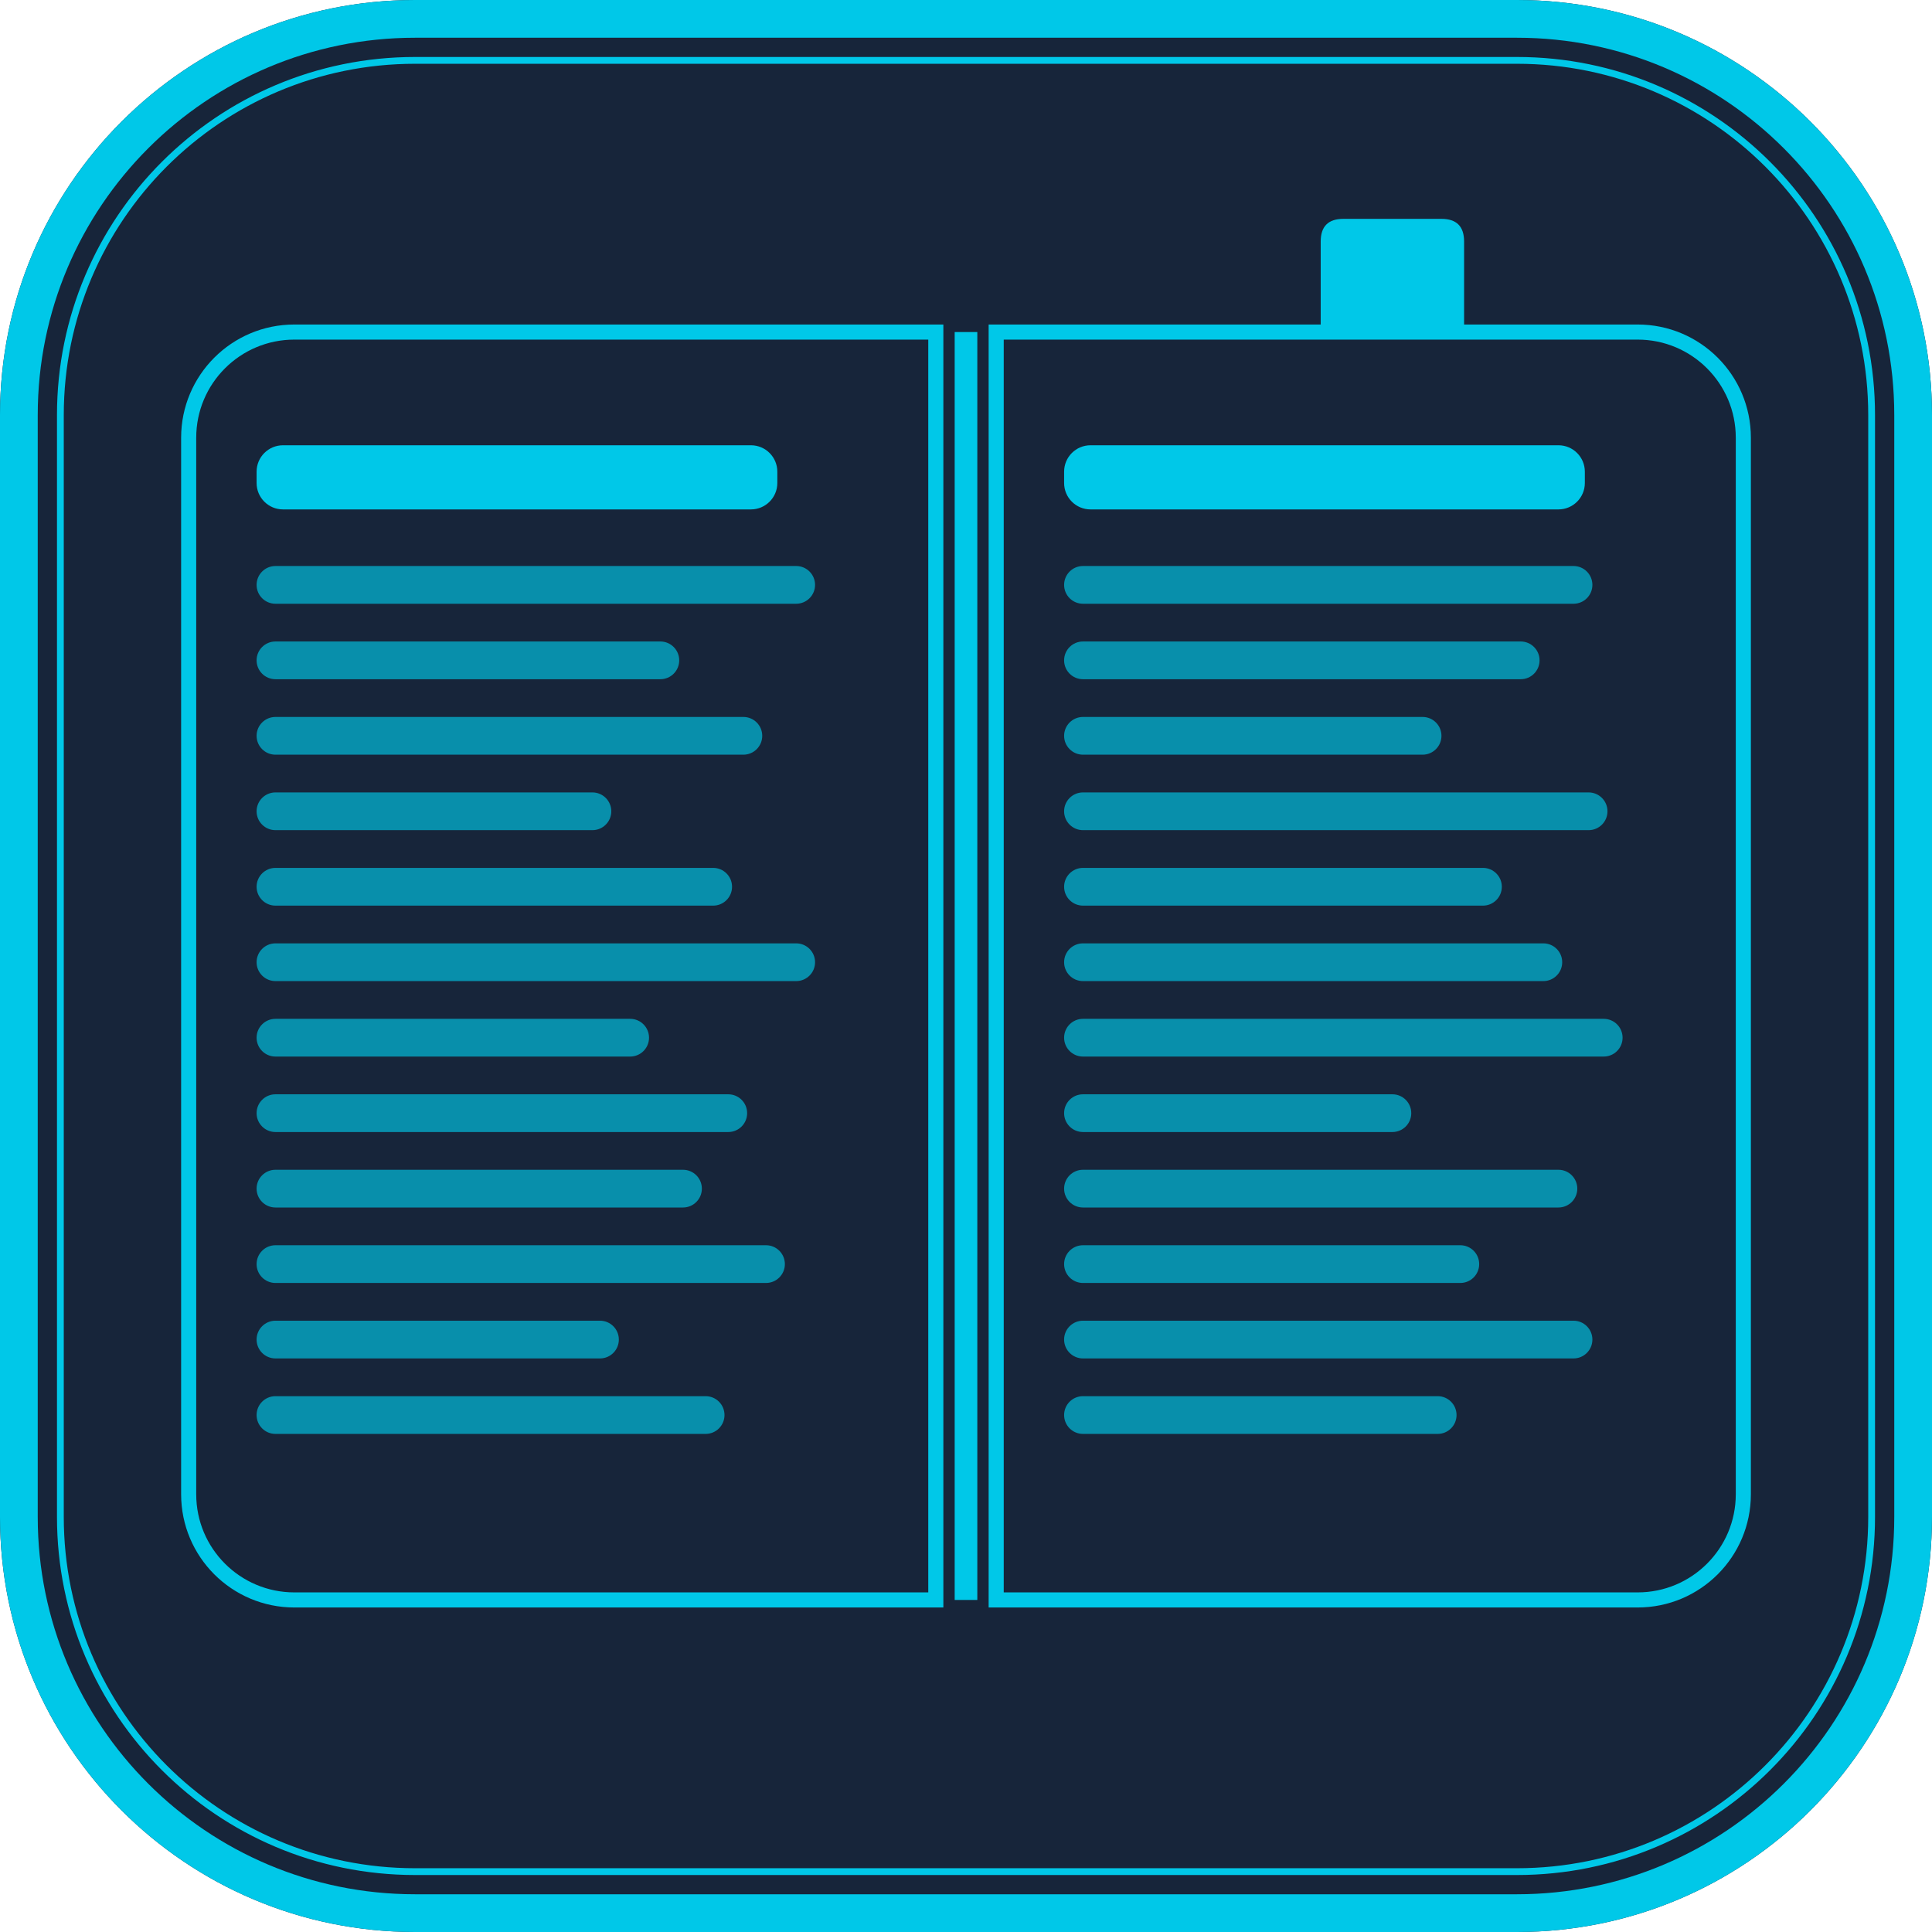
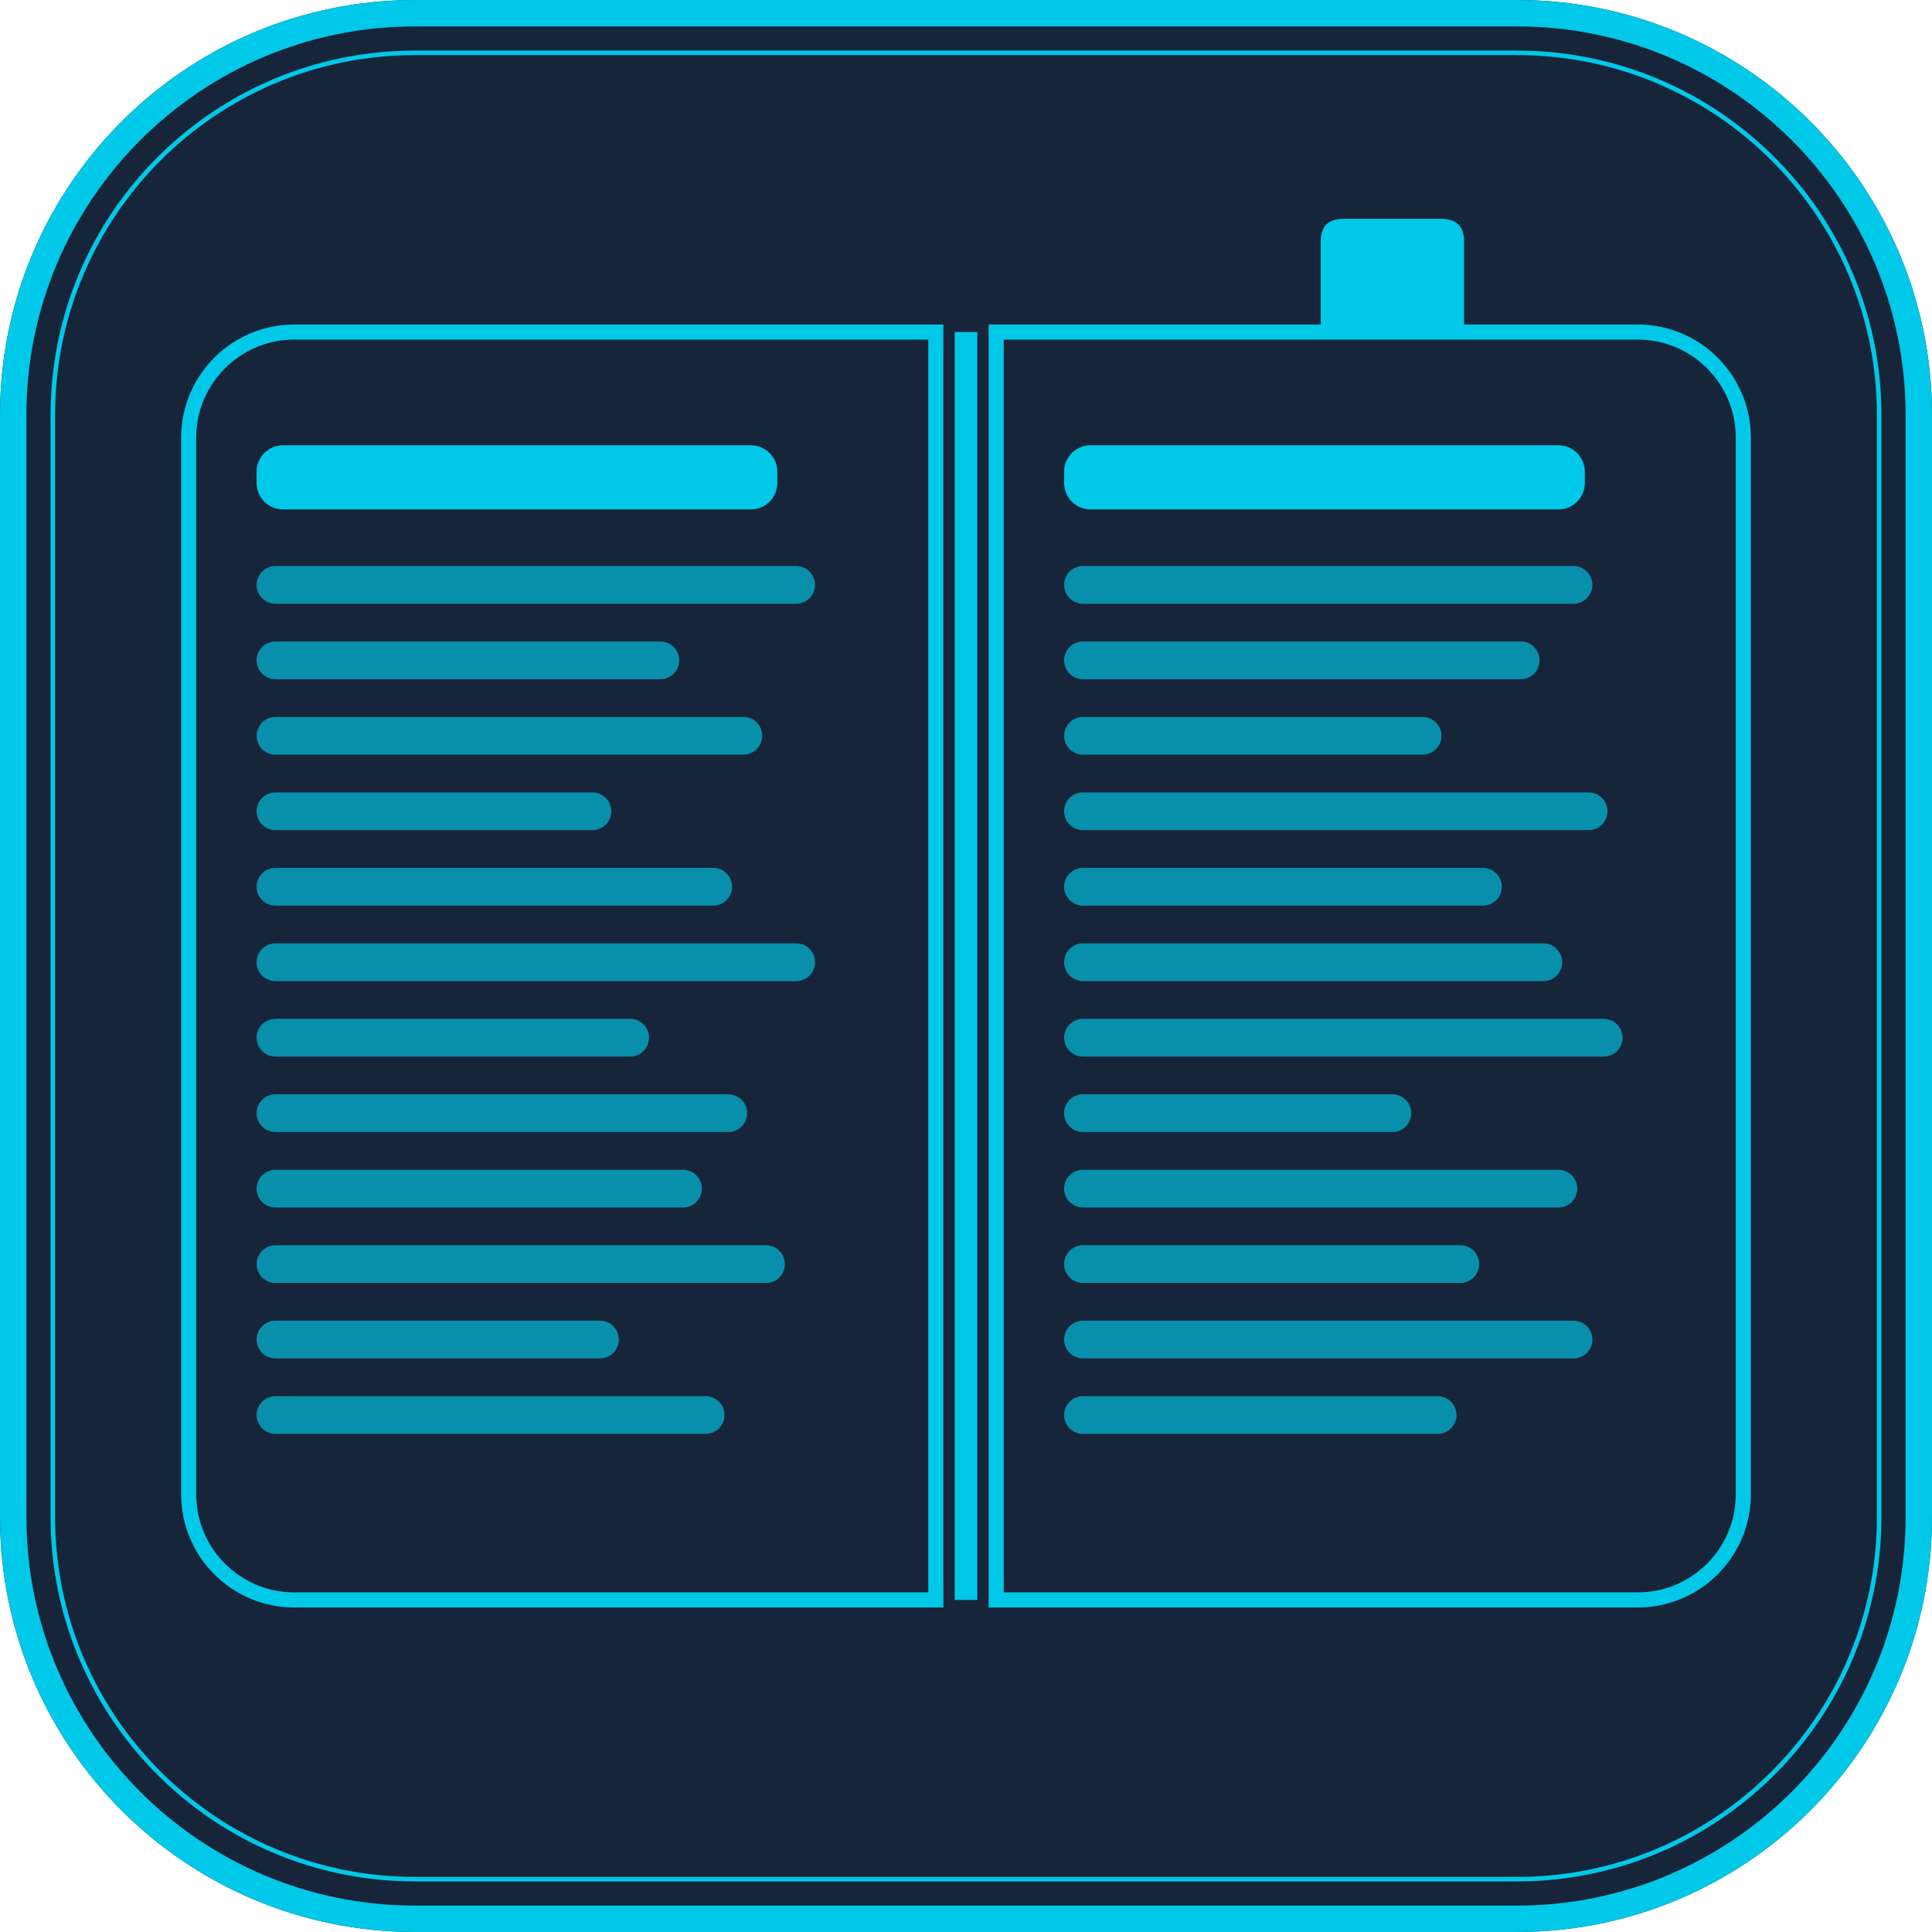
<svg xmlns="http://www.w3.org/2000/svg" viewBox="0 0 512 512" width="512" height="512">
  <defs>
    <clipPath id="shape">
      <rect width="512" height="512" rx="110" />
    </clipPath>
  </defs>
  <g clip-path="url(#shape)">
    <rect width="512" height="512" fill="#17253A" />
-     <rect width="512" height="512" rx="110" fill="none" stroke="#00C8E8" stroke-width="20" />
-     <rect x="16" y="16" width="480" height="480" rx="94" fill="none" stroke="#00C8E8" stroke-width="1.8" />
+     <rect width="512" height="512" rx="110" fill="none" stroke="#00C8E8" stroke-width="14" />
+     <rect x="14" y="14" width="484" height="484" rx="96" fill="none" stroke="#00C8E8" stroke-width="1.2" />
    <path fill="#00C8E8" d="M 350,88 L 350,64 Q 350,58 356,58 L 382,58 Q 388,58 388,64 L 388,88 Z" />
    <path fill="none" stroke="#00C8E8" stroke-width="4" d="M 78,88 L 248,88 L 248,424 L 78,424 A 28,28 0 0,1 50,396 L 50,116 A 28,28 0 0,1 78,88 Z" />
    <path fill="none" stroke="#00C8E8" stroke-width="4" d="M 264,88 L 434,88 A 28,28 0 0,1 462,116 L 462,396 A 28,28 0 0,1 434,424 L 264,424 Z" />
    <rect x="253" y="88" width="6" height="336" fill="#00C8E8" />
    <rect x="68" y="118" width="138" height="17" rx="7" fill="#00C8E8" />
    <rect x="68" y="150" width="148" height="10" rx="5" fill="rgba(0,200,232,0.65)" />
    <rect x="68" y="170" width="112" height="10" rx="5" fill="rgba(0,200,232,0.65)" />
    <rect x="68" y="190" width="134" height="10" rx="5" fill="rgba(0,200,232,0.65)" />
    <rect x="68" y="210" width="94" height="10" rx="5" fill="rgba(0,200,232,0.65)" />
    <rect x="68" y="230" width="126" height="10" rx="5" fill="rgba(0,200,232,0.65)" />
    <rect x="68" y="250" width="148" height="10" rx="5" fill="rgba(0,200,232,0.65)" />
    <rect x="68" y="270" width="104" height="10" rx="5" fill="rgba(0,200,232,0.65)" />
    <rect x="68" y="290" width="130" height="10" rx="5" fill="rgba(0,200,232,0.65)" />
    <rect x="68" y="310" width="118" height="10" rx="5" fill="rgba(0,200,232,0.65)" />
    <rect x="68" y="330" width="140" height="10" rx="5" fill="rgba(0,200,232,0.65)" />
    <rect x="68" y="350" width="96" height="10" rx="5" fill="rgba(0,200,232,0.65)" />
    <rect x="68" y="370" width="124" height="10" rx="5" fill="rgba(0,200,232,0.65)" />
    <rect x="282" y="118" width="138" height="17" rx="7" fill="#00C8E8" />
    <rect x="282" y="150" width="140" height="10" rx="5" fill="rgba(0,200,232,0.65)" />
    <rect x="282" y="170" width="126" height="10" rx="5" fill="rgba(0,200,232,0.65)" />
    <rect x="282" y="190" width="100" height="10" rx="5" fill="rgba(0,200,232,0.65)" />
    <rect x="282" y="210" width="144" height="10" rx="5" fill="rgba(0,200,232,0.65)" />
    <rect x="282" y="230" width="116" height="10" rx="5" fill="rgba(0,200,232,0.65)" />
    <rect x="282" y="250" width="132" height="10" rx="5" fill="rgba(0,200,232,0.65)" />
    <rect x="282" y="270" width="148" height="10" rx="5" fill="rgba(0,200,232,0.65)" />
    <rect x="282" y="290" width="92" height="10" rx="5" fill="rgba(0,200,232,0.65)" />
    <rect x="282" y="310" width="136" height="10" rx="5" fill="rgba(0,200,232,0.65)" />
    <rect x="282" y="330" width="110" height="10" rx="5" fill="rgba(0,200,232,0.65)" />
    <rect x="282" y="350" width="140" height="10" rx="5" fill="rgba(0,200,232,0.65)" />
    <rect x="282" y="370" width="104" height="10" rx="5" fill="rgba(0,200,232,0.65)" />
  </g>
</svg>
